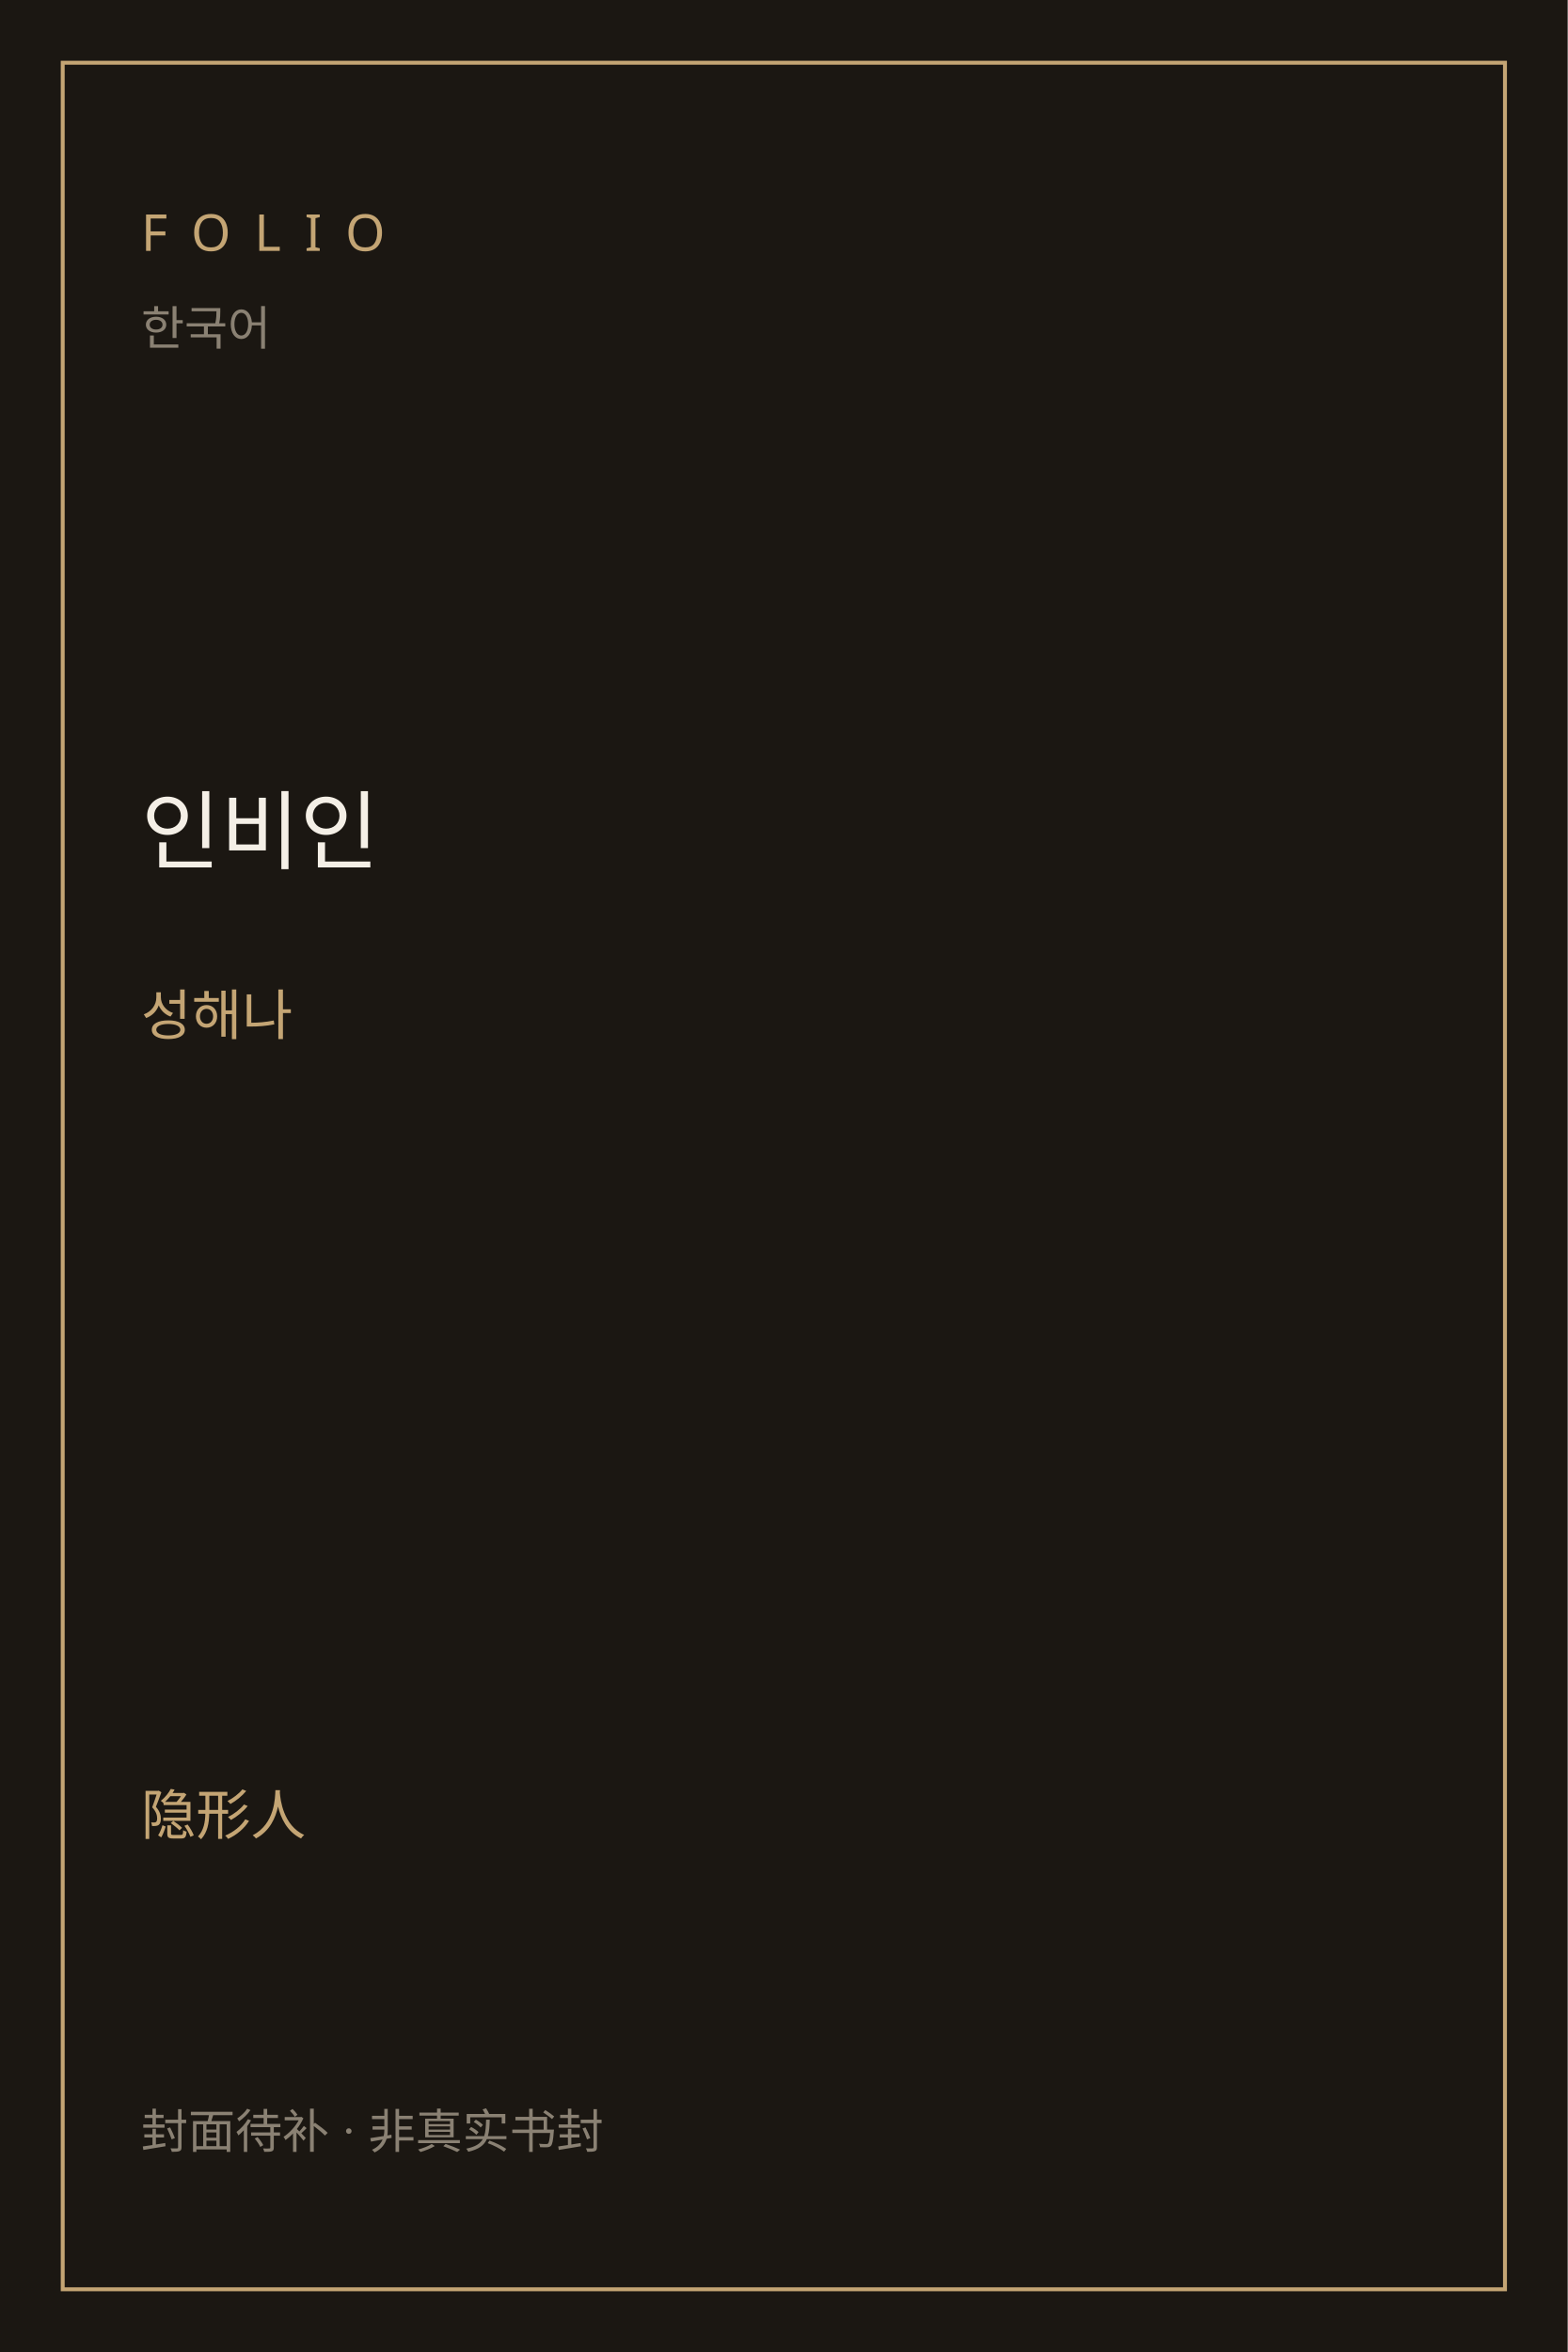
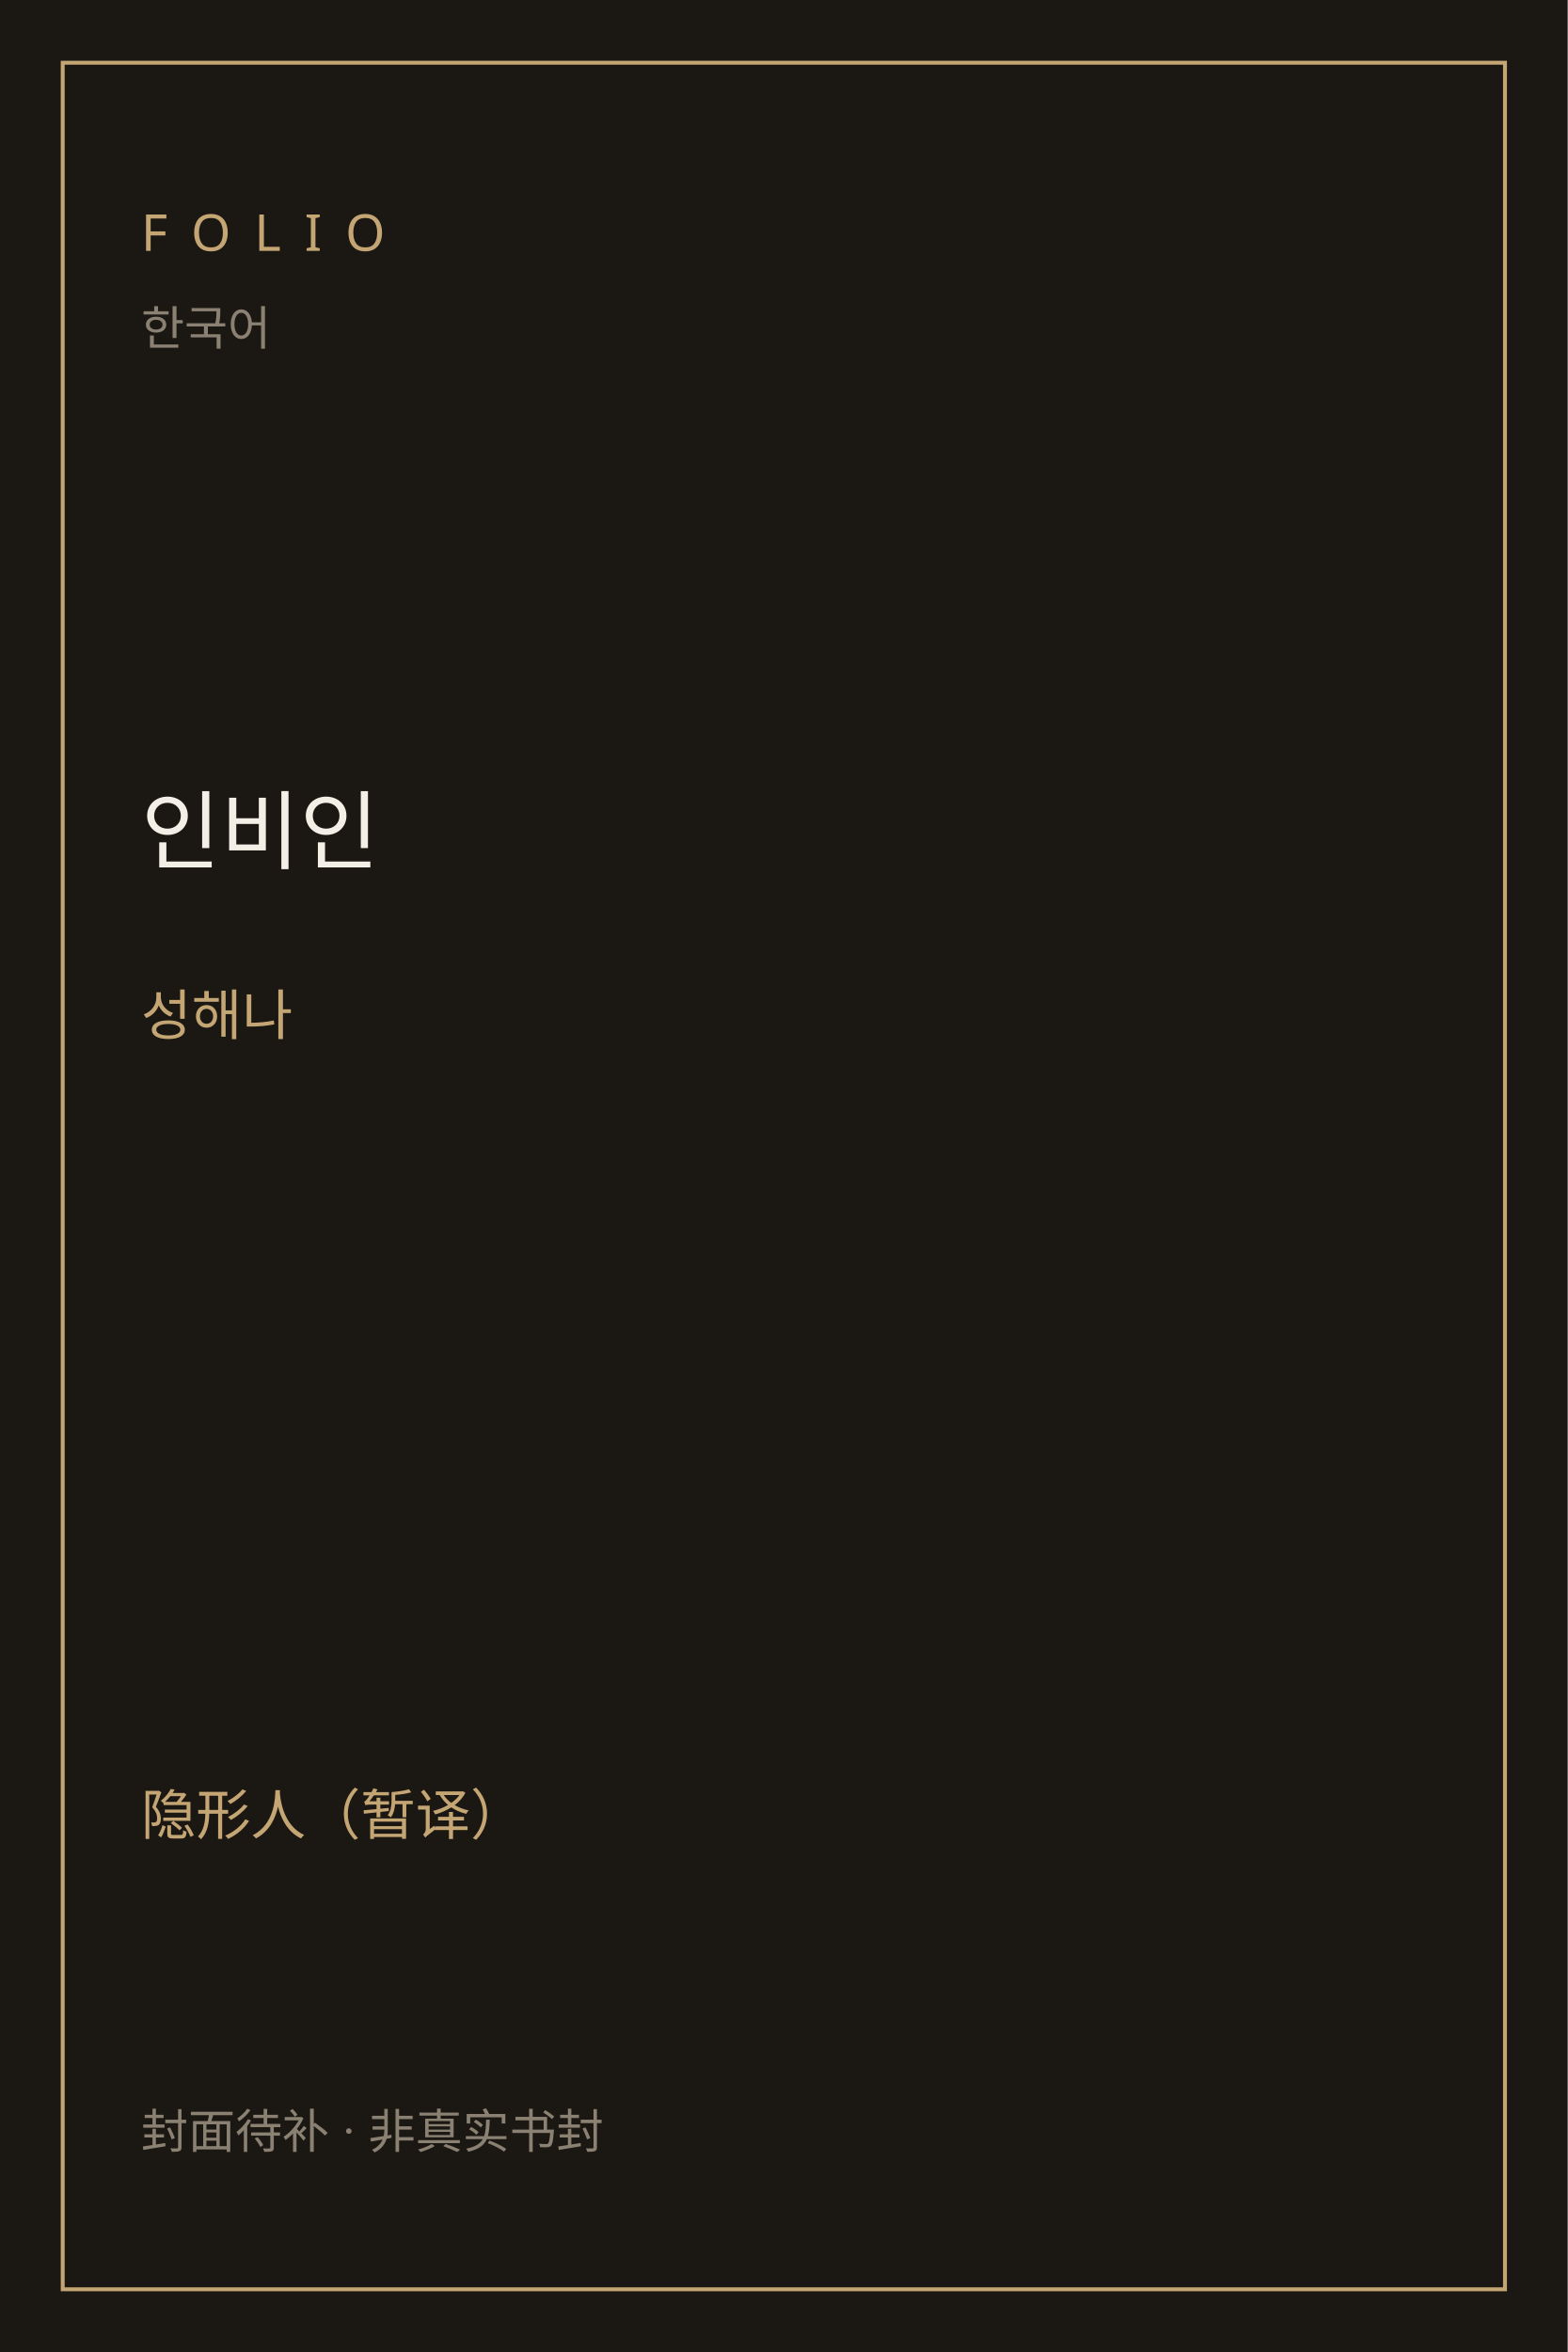
<svg xmlns="http://www.w3.org/2000/svg" viewBox="0 0 400 600" role="img" aria-label="인비인 封面待补">
  <rect width="400" height="600" fill="#1b1712" />
  <rect x="16" y="16" width="368" height="568" fill="none" stroke="#c4a574" stroke-width="1" />
  <text x="36" y="64" fill="#c4a574" font-size="13" font-family="Avenir Next, sans-serif" letter-spacing="6">FOLIO</text>
  <text x="36" y="88" fill="#8a8173" font-size="12" font-family="sans-serif">한국어</text>
  <text x="36" y="220" fill="#f4efe6" font-size="22" font-family="Palatino, serif">인비인</text>
  <text x="36" y="264" fill="#c4a574" font-size="14" font-family="Palatino, serif">성해나</text>
-   <text x="36" y="468" fill="#c4a574" font-size="14" font-family="Songti SC, serif">隐形人</text>
+   <text x="36" y="468" fill="#c4a574" font-size="14" font-family="Songti SC, serif">隐形人（暂译）</text>
  <text x="36" y="548" fill="#8a8173" font-size="12">封面待补 · 非真实书封</text>
</svg>
